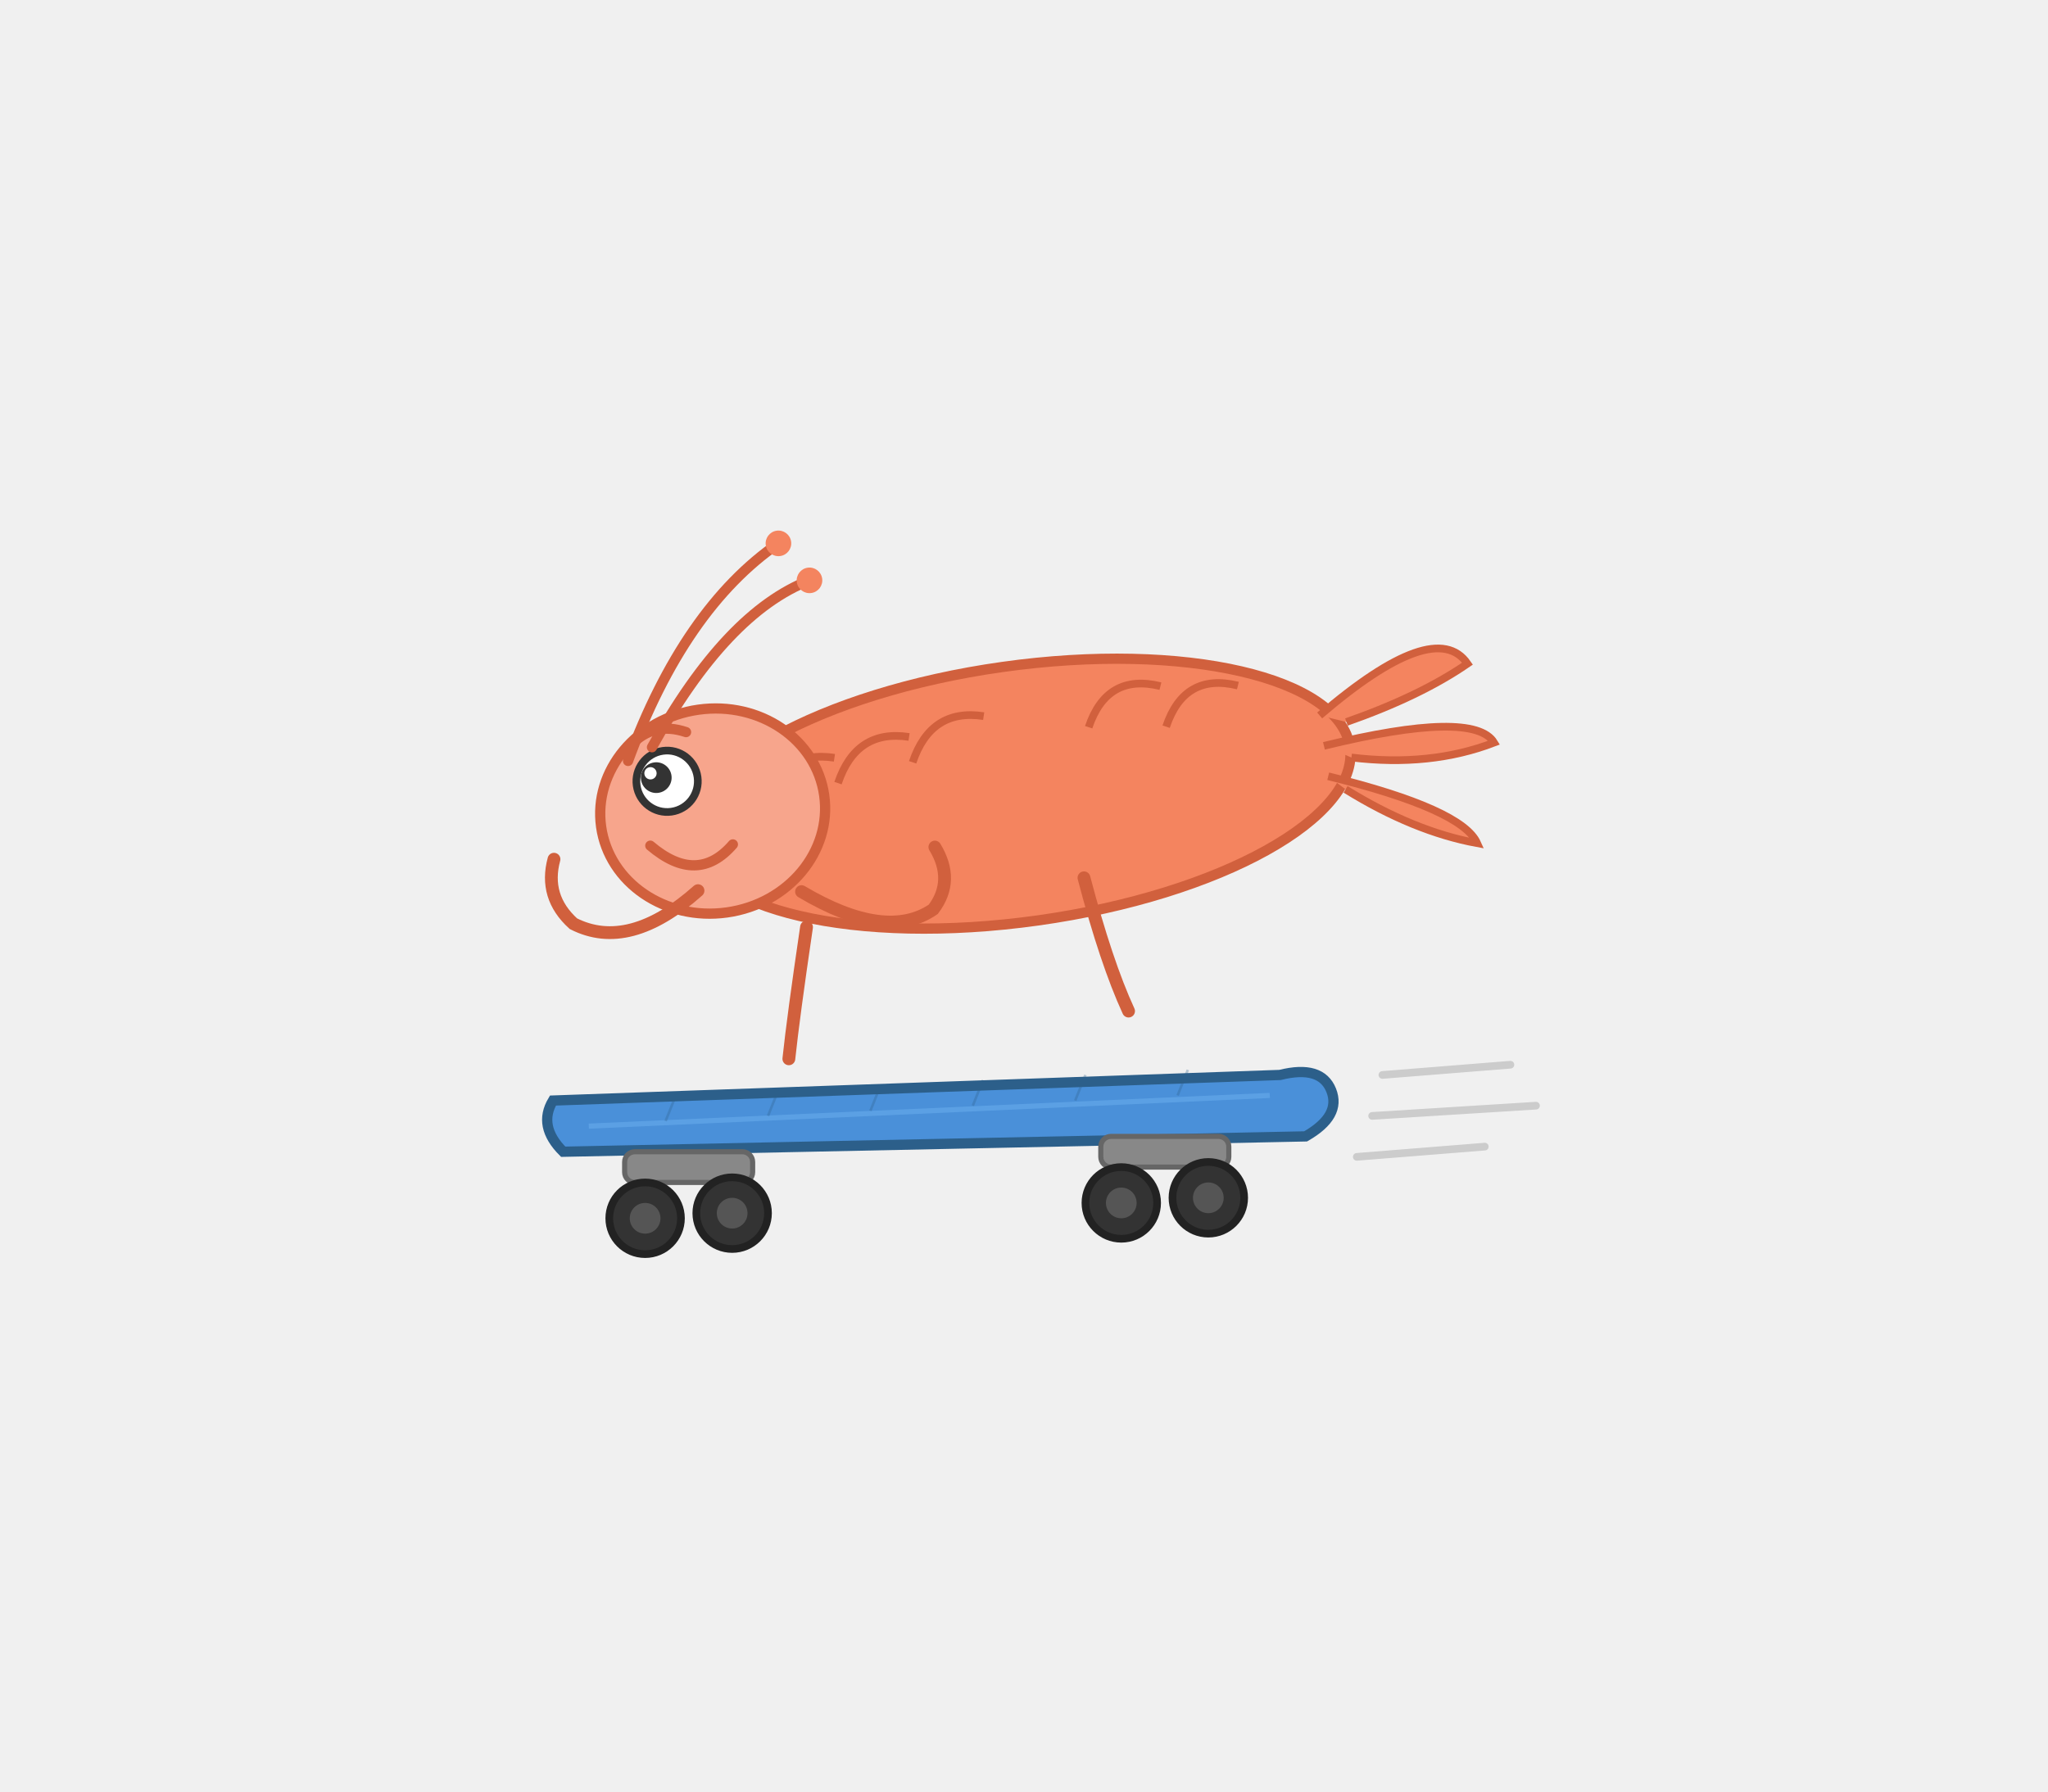
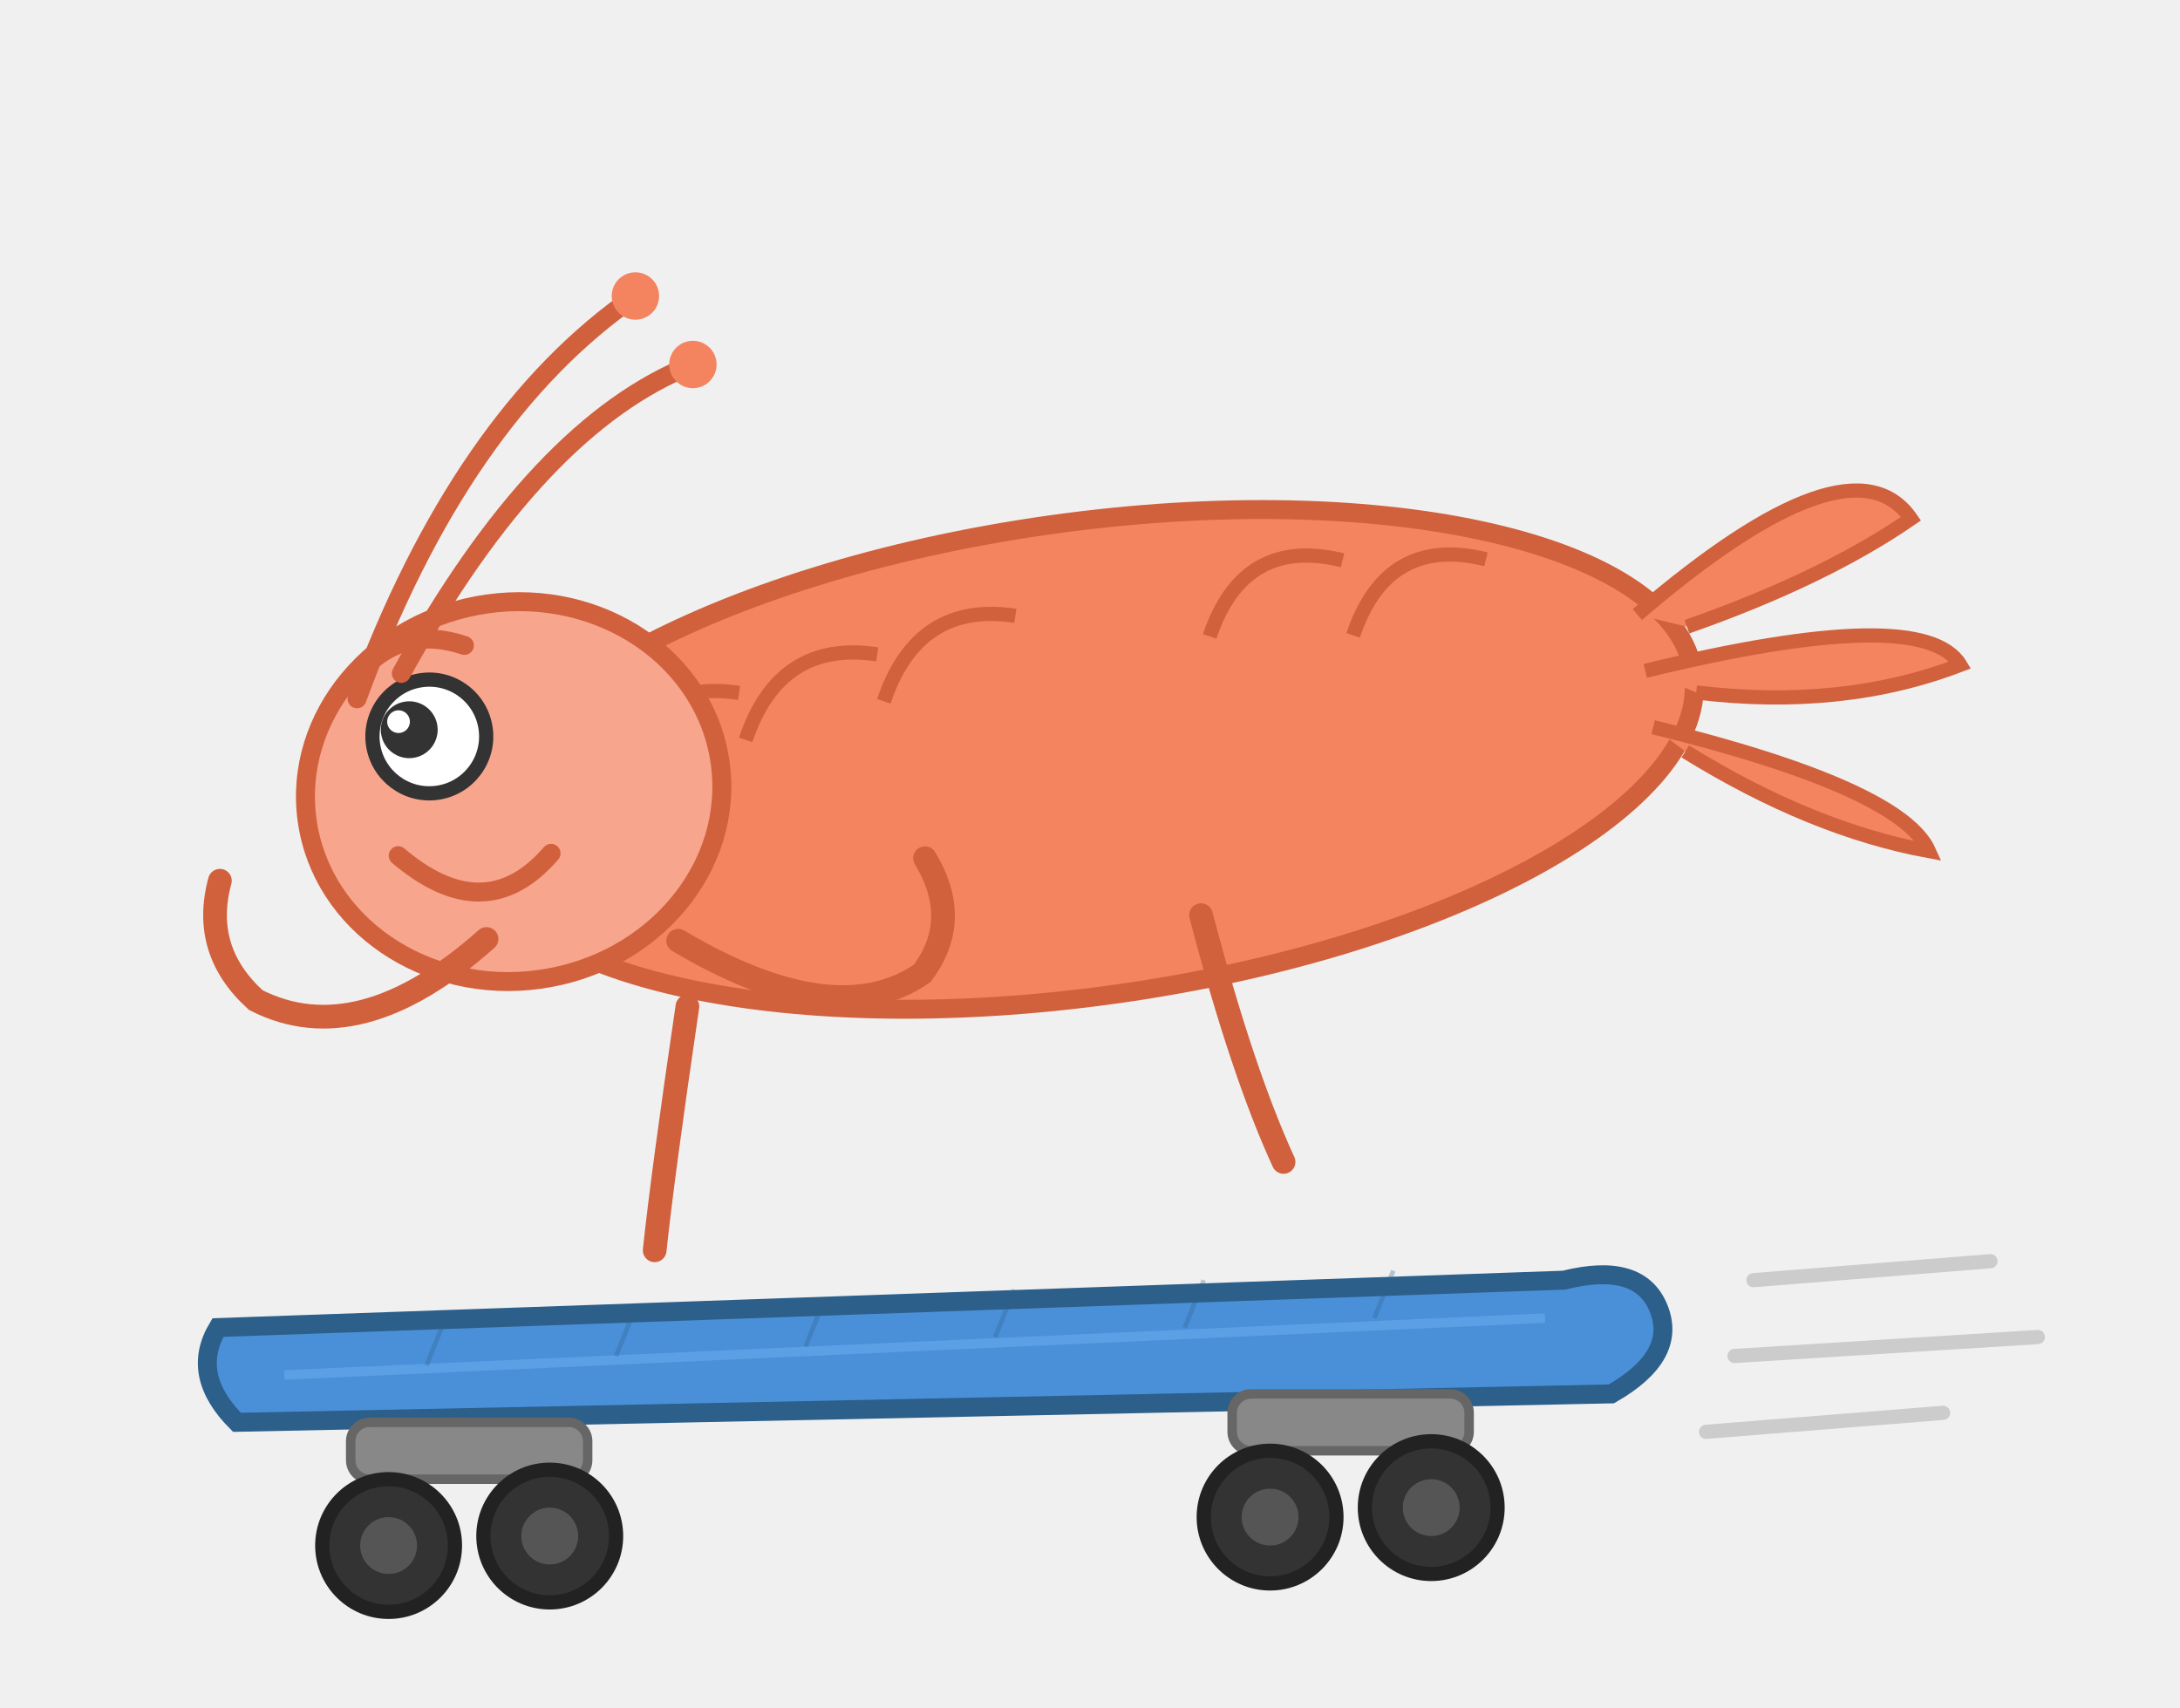
- <svg xmlns="http://www.w3.org/2000/svg" viewBox="0 0 400 350" width="400" height="350">
+ <svg xmlns="http://www.w3.org/2000/svg" viewBox="85 75 230 180" width="300" height="235">
  <g transform="rotate(-8, 200, 160)">
    <ellipse cx="200" cy="155" rx="65" ry="25" fill="#F4845F" stroke="#D1603D" stroke-width="2" />
    <path d="M150 150 Q155 140 165 143" stroke="#D1603D" stroke-width="1.5" fill="none" />
    <path d="M165 148 Q170 138 180 141" stroke="#D1603D" stroke-width="1.5" fill="none" />
    <path d="M180 146 Q185 136 195 139" stroke="#D1603D" stroke-width="1.5" fill="none" />
    <path d="M215 144 Q220 134 230 138" stroke="#D1603D" stroke-width="1.5" fill="none" />
    <path d="M230 146 Q235 136 245 140" stroke="#D1603D" stroke-width="1.5" fill="none" />
    <path d="M260 148 Q285 132 290 142 Q280 147 265 150" fill="#F4845F" stroke="#D1603D" stroke-width="1.5" />
    <path d="M260 154 Q290 151 293 158 Q280 161 265 157" fill="#F4845F" stroke="#D1603D" stroke-width="1.5" />
    <path d="M260 160 Q285 170 287 177 Q275 173 263 163" fill="#F4845F" stroke="#D1603D" stroke-width="1.5" />
    <ellipse cx="140" cy="150" rx="22" ry="20" fill="#F7A58C" stroke="#D1603D" stroke-width="2" />
    <circle cx="132" cy="143" r="6" fill="white" stroke="#333" stroke-width="1.5" />
    <circle cx="130" cy="142" r="3" fill="#333" />
    <circle cx="129" cy="141" r="1.2" fill="white" />
    <path d="M126 135 Q131 131 137 134" stroke="#D1603D" stroke-width="2" fill="none" stroke-linecap="round" />
    <path d="M127 155 Q135 164 143 157" stroke="#D1603D" stroke-width="2" fill="none" stroke-linecap="round" />
    <path d="M125 138 Q140 110 160 100" stroke="#D1603D" stroke-width="2" fill="none" stroke-linecap="round" />
    <path d="M130 136 Q148 112 165 108" stroke="#D1603D" stroke-width="2" fill="none" stroke-linecap="round" />
    <circle cx="160" cy="100" r="2.5" fill="#F4845F" />
    <circle cx="165" cy="108" r="2.5" fill="#F4845F" />
    <path d="M135 165 Q120 175 110 168 Q105 162 108 155" stroke="#D1603D" stroke-width="2.5" fill="none" stroke-linecap="round" />
    <path d="M155 168 Q170 180 180 175 Q185 170 182 163" stroke="#D1603D" stroke-width="2.5" fill="none" stroke-linecap="round" />
    <path d="M155 175 Q150 192 148 200" stroke="#D1603D" stroke-width="2.5" fill="none" stroke-linecap="round" />
    <path d="M210 173 Q212 190 215 200" stroke="#D1603D" stroke-width="2.5" fill="none" stroke-linecap="round" />
  </g>
  <path d="M110 225 Q105 220 108 215 L250 210 Q258 208 260 213 Q262 218 255 222 Z" fill="#4A90D9" stroke="#2C5F8A" stroke-width="2" />
  <path d="M115 220 L248 214" stroke="#6BB0F0" stroke-width="1" opacity="0.5" />
  <line x1="130" y1="219" x2="132" y2="214" stroke="#2C5F8A" stroke-width="0.5" opacity="0.3" />
  <line x1="150" y1="218" x2="152" y2="213" stroke="#2C5F8A" stroke-width="0.5" opacity="0.3" />
  <line x1="170" y1="217" x2="172" y2="212" stroke="#2C5F8A" stroke-width="0.5" opacity="0.3" />
  <line x1="190" y1="216" x2="192" y2="211" stroke="#2C5F8A" stroke-width="0.5" opacity="0.3" />
  <line x1="210" y1="215" x2="212" y2="210" stroke="#2C5F8A" stroke-width="0.5" opacity="0.3" />
  <line x1="230" y1="214" x2="232" y2="209" stroke="#2C5F8A" stroke-width="0.5" opacity="0.3" />
  <rect x="122" y="225" width="25" height="6" rx="2" fill="#888" stroke="#666" stroke-width="1" />
  <circle cx="126" cy="238" r="7" fill="#333" stroke="#222" stroke-width="1.5" />
  <circle cx="126" cy="238" r="3" fill="#555" />
  <circle cx="143" cy="237" r="7" fill="#333" stroke="#222" stroke-width="1.5" />
  <circle cx="143" cy="237" r="3" fill="#555" />
  <rect x="215" y="222" width="25" height="6" rx="2" fill="#888" stroke="#666" stroke-width="1" />
  <circle cx="219" cy="235" r="7" fill="#333" stroke="#222" stroke-width="1.5" />
  <circle cx="219" cy="235" r="3" fill="#555" />
  <circle cx="236" cy="234" r="7" fill="#333" stroke="#222" stroke-width="1.5" />
  <circle cx="236" cy="234" r="3" fill="#555" />
  <line x1="270" y1="210" x2="295" y2="208" stroke="#CCC" stroke-width="1.5" stroke-linecap="round" />
  <line x1="268" y1="218" x2="300" y2="216" stroke="#CCC" stroke-width="1.5" stroke-linecap="round" />
  <line x1="265" y1="226" x2="290" y2="224" stroke="#CCC" stroke-width="1.5" stroke-linecap="round" />
</svg>
